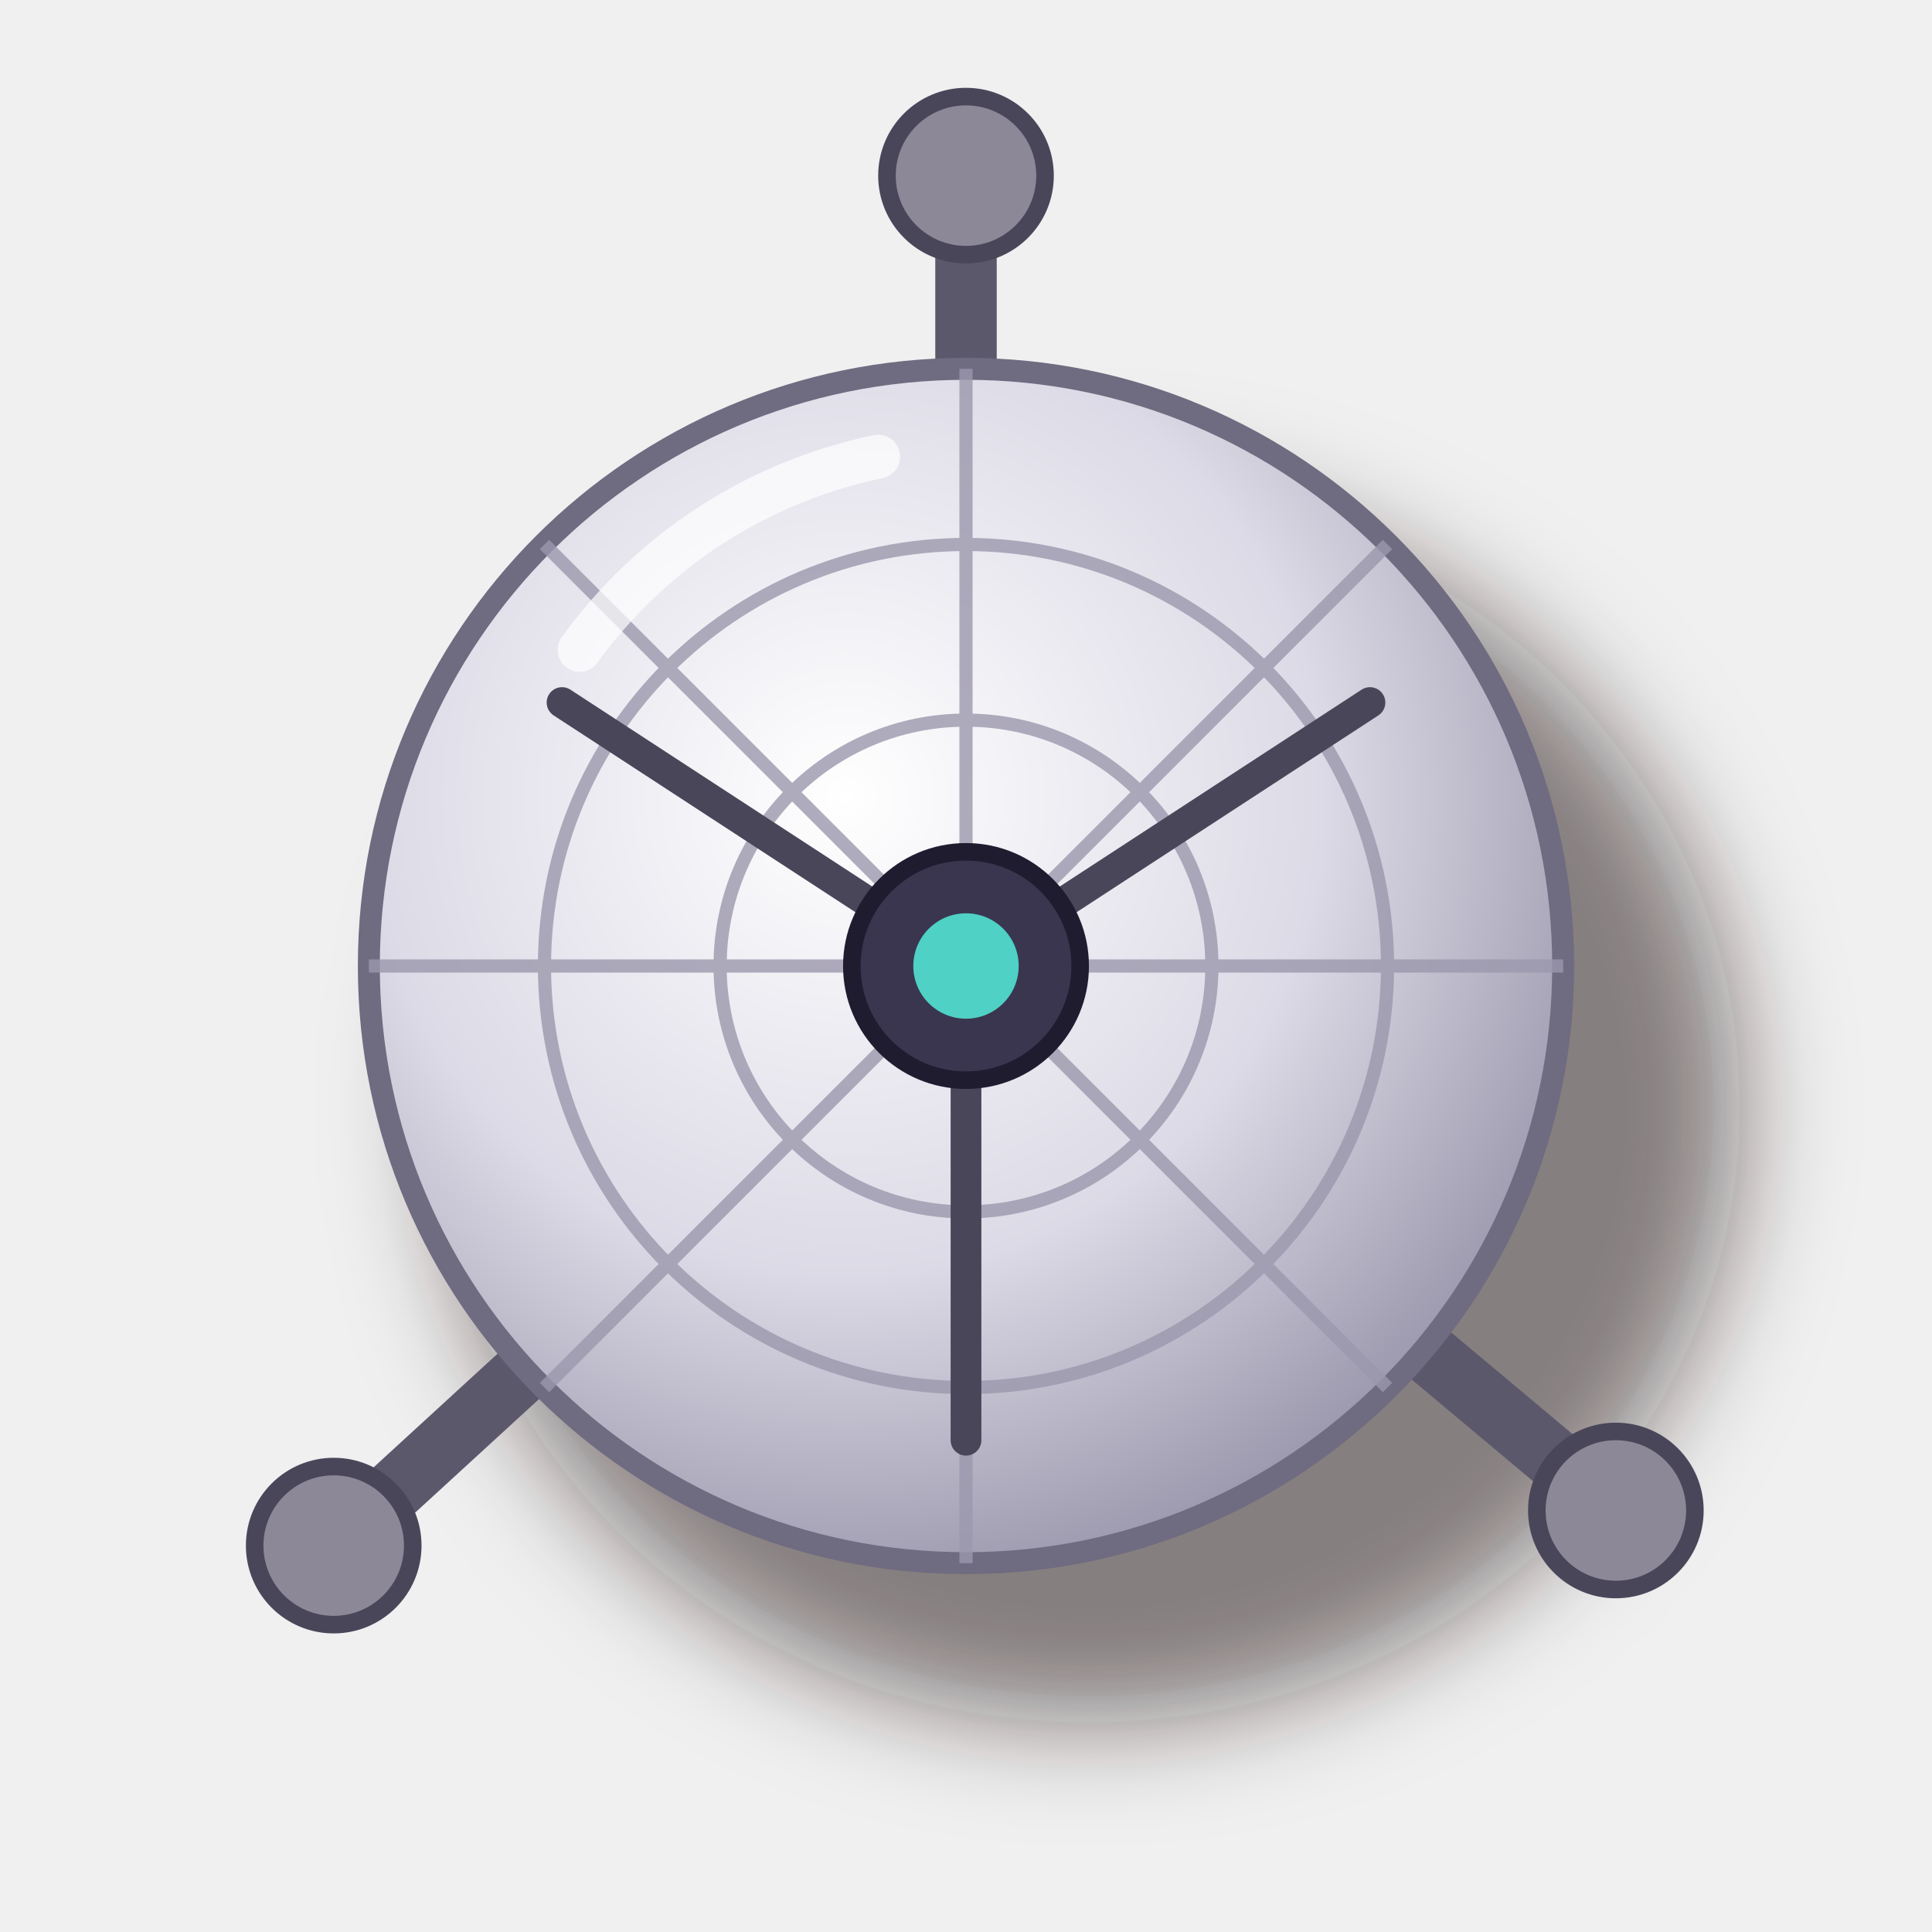
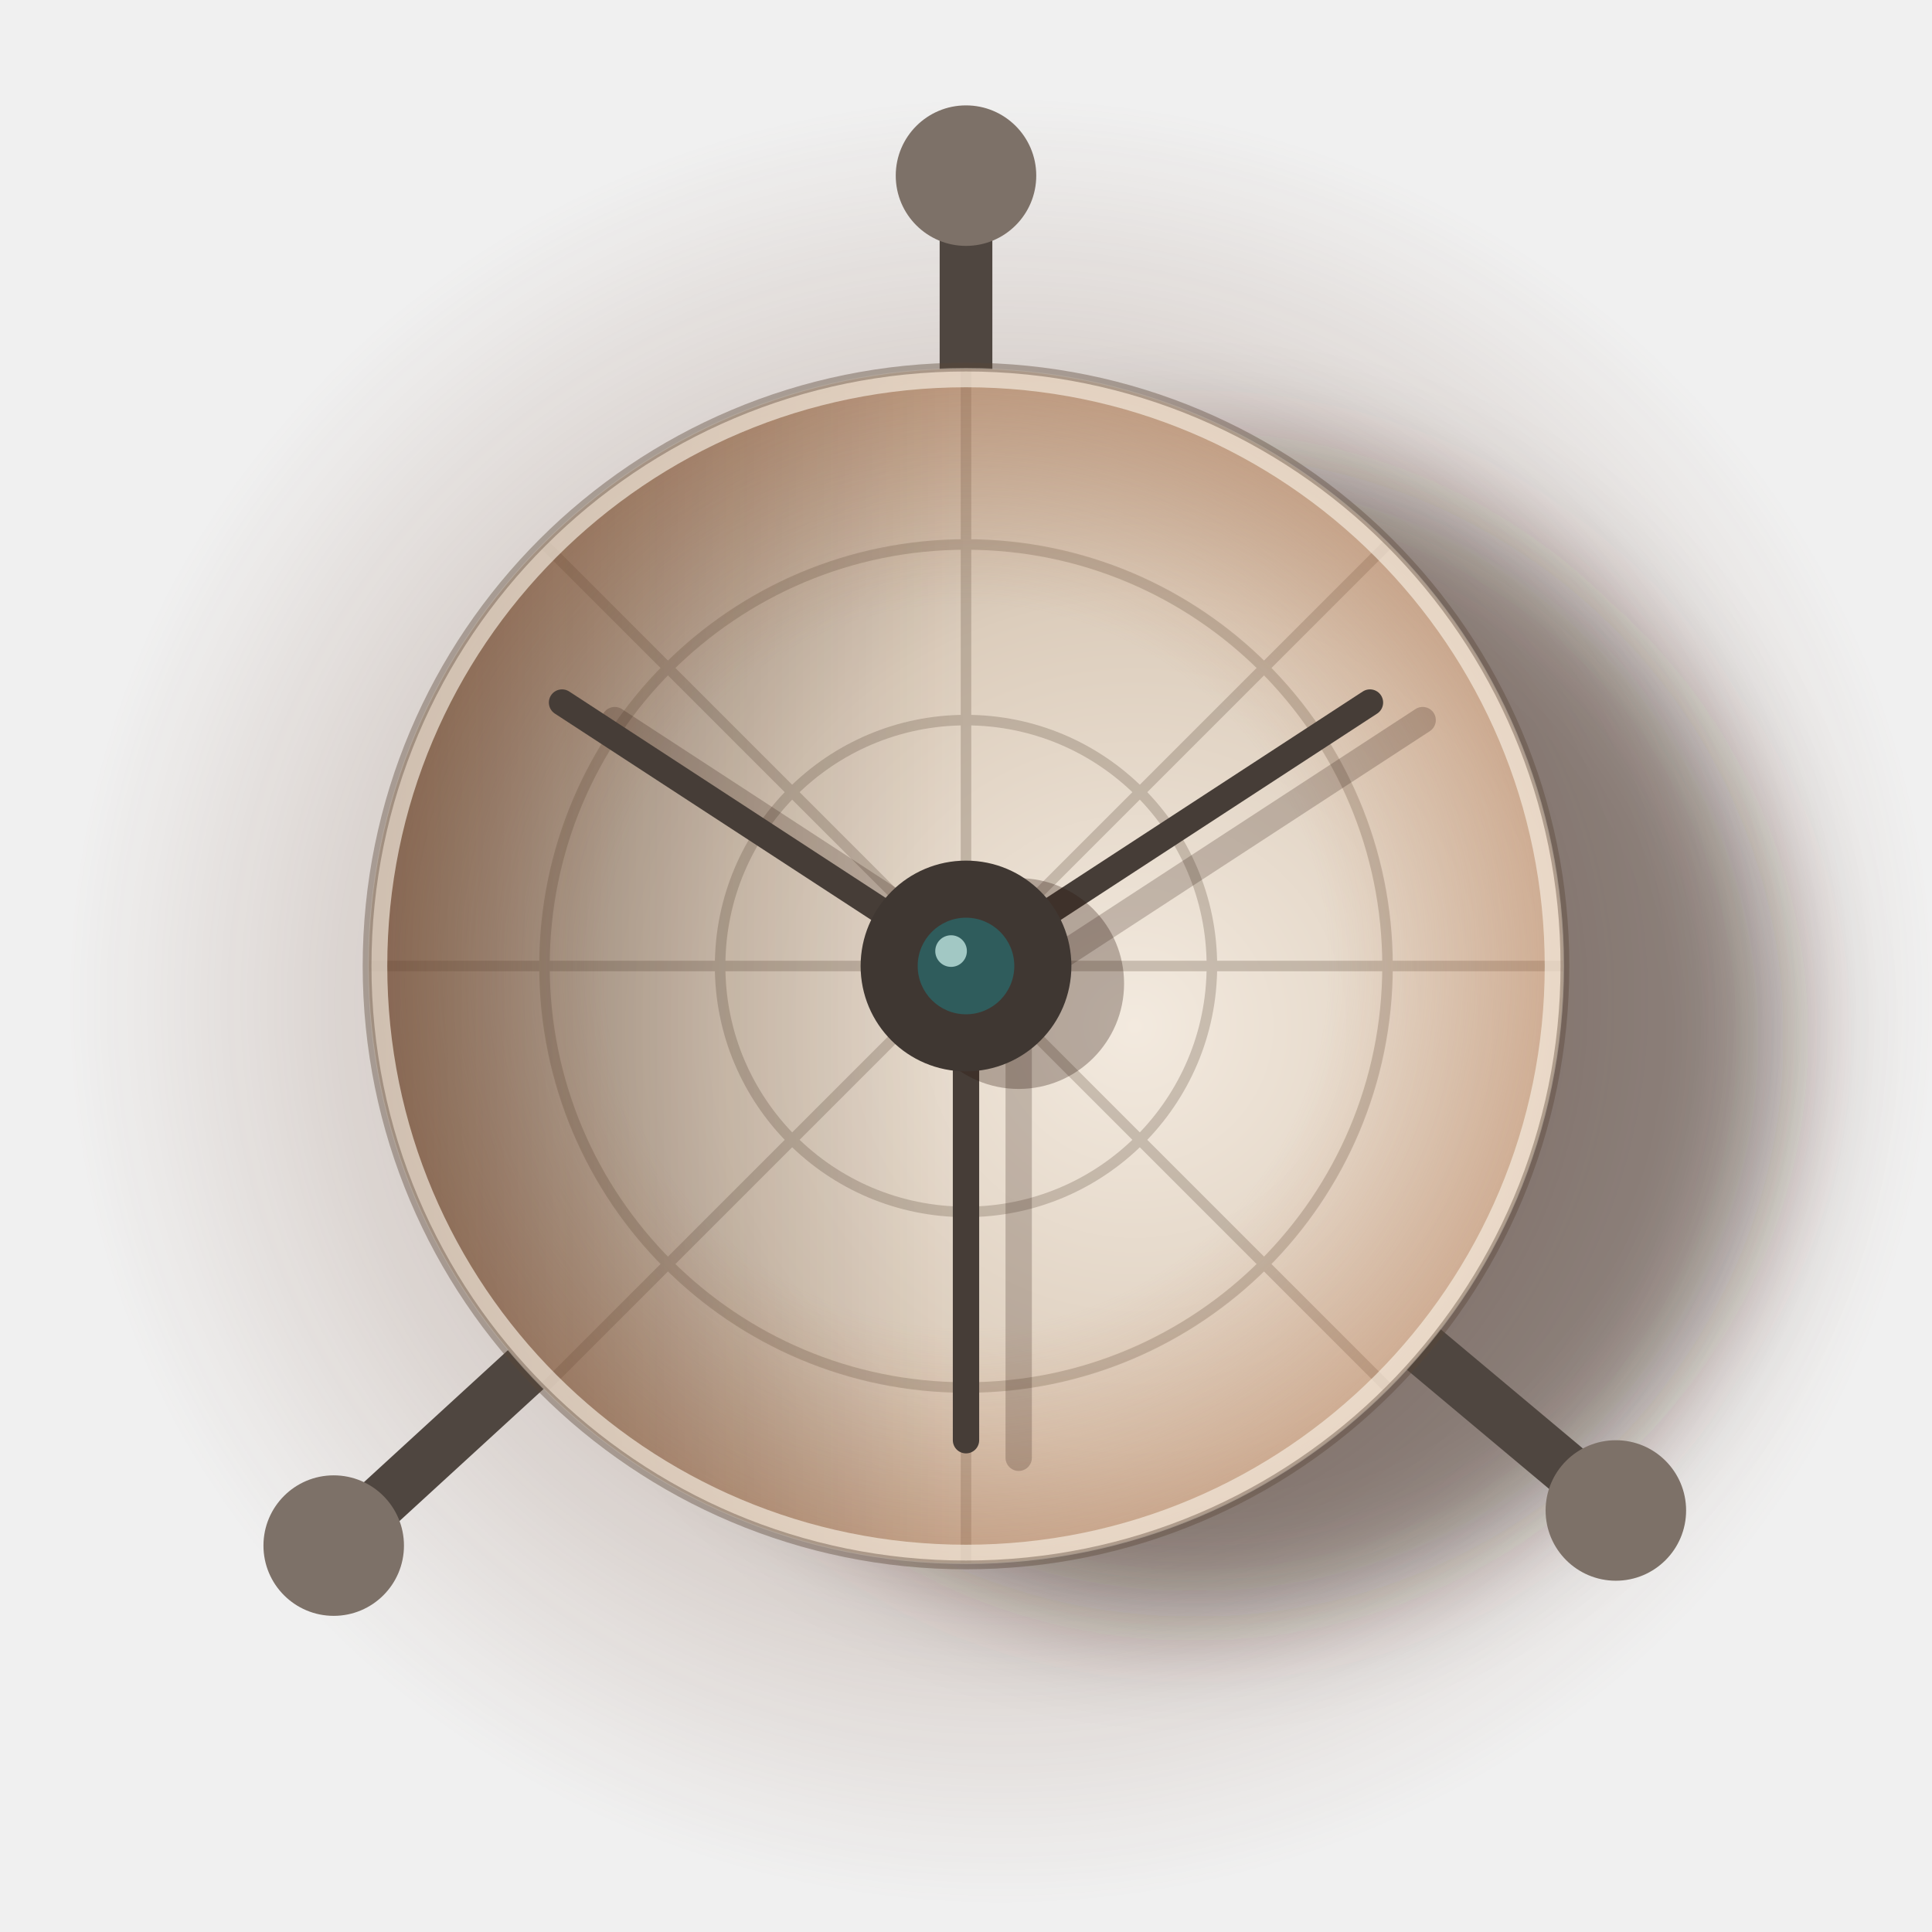
<svg xmlns="http://www.w3.org/2000/svg" width="220" height="220" viewBox="0 0 220 220">
  <defs>
    <filter id="blur" x="-30%" y="-30%" width="160%" height="160%">
      <feGaussianBlur stdDeviation="6" />
    </filter>
-     <radialGradient id="dish" cx="40%" cy="36%" r="72%">
-       <stop offset="0" stop-color="#ffffff" />
-       <stop offset="0.55" stop-color="#dcdae6" />
-       <stop offset="1" stop-color="#8f8ba2" />
+     <radialGradient id="apron">
+       <stop offset="0" stop-color="#5b3523" stop-opacity="0.42" />
+       <stop offset="0.6" stop-color="#6e4530" stop-opacity="0.22" />
+       <stop offset="1" stop-color="#7c5038" stop-opacity="0" />
+     </radialGradient>
+     <radialGradient id="dish" cx="64%" cy="55%" r="78%">
+       <stop offset="0" stop-color="#f3eadf" />
+       <stop offset="0.45" stop-color="#dccdbc" />
+       <stop offset="1" stop-color="#9d8875" />
+     </radialGradient>
+     <linearGradient id="westShade" x1="0" y1="0" x2="1" y2="0">
+       <stop offset="0" stop-color="#2a140b" stop-opacity="0.34" />
+       <stop offset="0.5" stop-color="#2a140b" stop-opacity="0" />
+     </linearGradient>
+     <radialGradient id="dust">
+       <stop offset="0.6" stop-color="#b9774f" stop-opacity="0" />
+       <stop offset="1" stop-color="#b9774f" stop-opacity="0.4" />
    </radialGradient>
  </defs>
-   <ellipse cx="124" cy="126" rx="74" ry="70" fill="#1a0d08" opacity="0.5" filter="url(#blur)" />
-   <g stroke="#5c586c" stroke-width="7" stroke-linecap="round">
+   <ellipse cx="114" cy="114" rx="106" ry="104" fill="url(#apron)" />
+   <ellipse cx="136" cy="118" rx="67" ry="66" fill="#2a140b" opacity="0.46" filter="url(#blur)" />
+   <g stroke="#4f4640" stroke-width="6" stroke-linecap="round">
    <line x1="110" y1="110" x2="38" y2="176" />
    <line x1="110" y1="110" x2="184" y2="172" />
    <line x1="110" y1="110" x2="110" y2="20" />
  </g>
-   <g fill="#8c8898" stroke="#4a465a" stroke-width="2">
-     <circle cx="38" cy="176" r="9" />
-     <circle cx="184" cy="172" r="9" />
-     <circle cx="110" cy="20" r="9" />
+   <g fill="#7d7168">
+     <circle cx="38" cy="176" r="8" />
+     <circle cx="184" cy="172" r="8" />
+     <circle cx="110" cy="20" r="8" />
  </g>
-   <circle cx="110" cy="110" r="68" fill="url(#dish)" stroke="#6f6b80" stroke-width="2.5" />
-   <g fill="none" stroke="#9b97ad" stroke-width="1.5" opacity="0.8">
+   <circle cx="110" cy="110" r="68" fill="url(#dish)" />
+   <g fill="none" stroke="#6d5a4b" stroke-width="1.2" opacity="0.3">
    <circle cx="110" cy="110" r="48" />
    <circle cx="110" cy="110" r="28" />
    <line x1="110" y1="42" x2="110" y2="178" />
    <line x1="42" y1="110" x2="178" y2="110" />
    <line x1="62" y1="62" x2="158" y2="158" />
    <line x1="158" y1="62" x2="62" y2="158" />
  </g>
-   <g stroke="#4a465a" stroke-width="3.5" stroke-linecap="round">
+   <circle cx="110" cy="110" r="68" fill="url(#dust)" />
+   <circle cx="110" cy="110" r="68" fill="url(#westShade)" />
+   <circle cx="110" cy="110" r="67" fill="none" stroke="#f7efe4" stroke-width="2.2" opacity="0.65" />
+   <circle cx="110" cy="110" r="68.2" fill="none" stroke="#5a4638" stroke-width="1" opacity="0.4" />
+   <g stroke="#2a140b" stroke-width="3" stroke-linecap="round" opacity="0.22" transform="translate(6 2)">
    <line x1="64" y1="80" x2="110" y2="110" />
    <line x1="156" y1="80" x2="110" y2="110" />
    <line x1="110" y1="164" x2="110" y2="110" />
  </g>
-   <circle cx="110" cy="110" r="13" fill="#3a3650" stroke="#1f1c30" stroke-width="2" />
-   <circle cx="110" cy="110" r="6" fill="#4fd1c5" />
-   <path d="M66 74 a56 56 0 0 1 34 -22" fill="none" stroke="#ffffff" stroke-width="5" stroke-linecap="round" opacity="0.7" />
+   <g stroke="#463d37" stroke-width="3" stroke-linecap="round">
+     <line x1="64" y1="80" x2="110" y2="110" />
+     <line x1="156" y1="80" x2="110" y2="110" />
+     <line x1="110" y1="164" x2="110" y2="110" />
+   </g>
+   <circle cx="116" cy="112" r="12" fill="#2a140b" opacity="0.3" />
+   <circle cx="110" cy="110" r="12" fill="#3f3732" />
+   <circle cx="110" cy="110" r="5.5" fill="#2f5c5c" />
+   <circle cx="108.3" cy="108.3" r="1.8" fill="#bfe3df" opacity="0.8" />
</svg>
